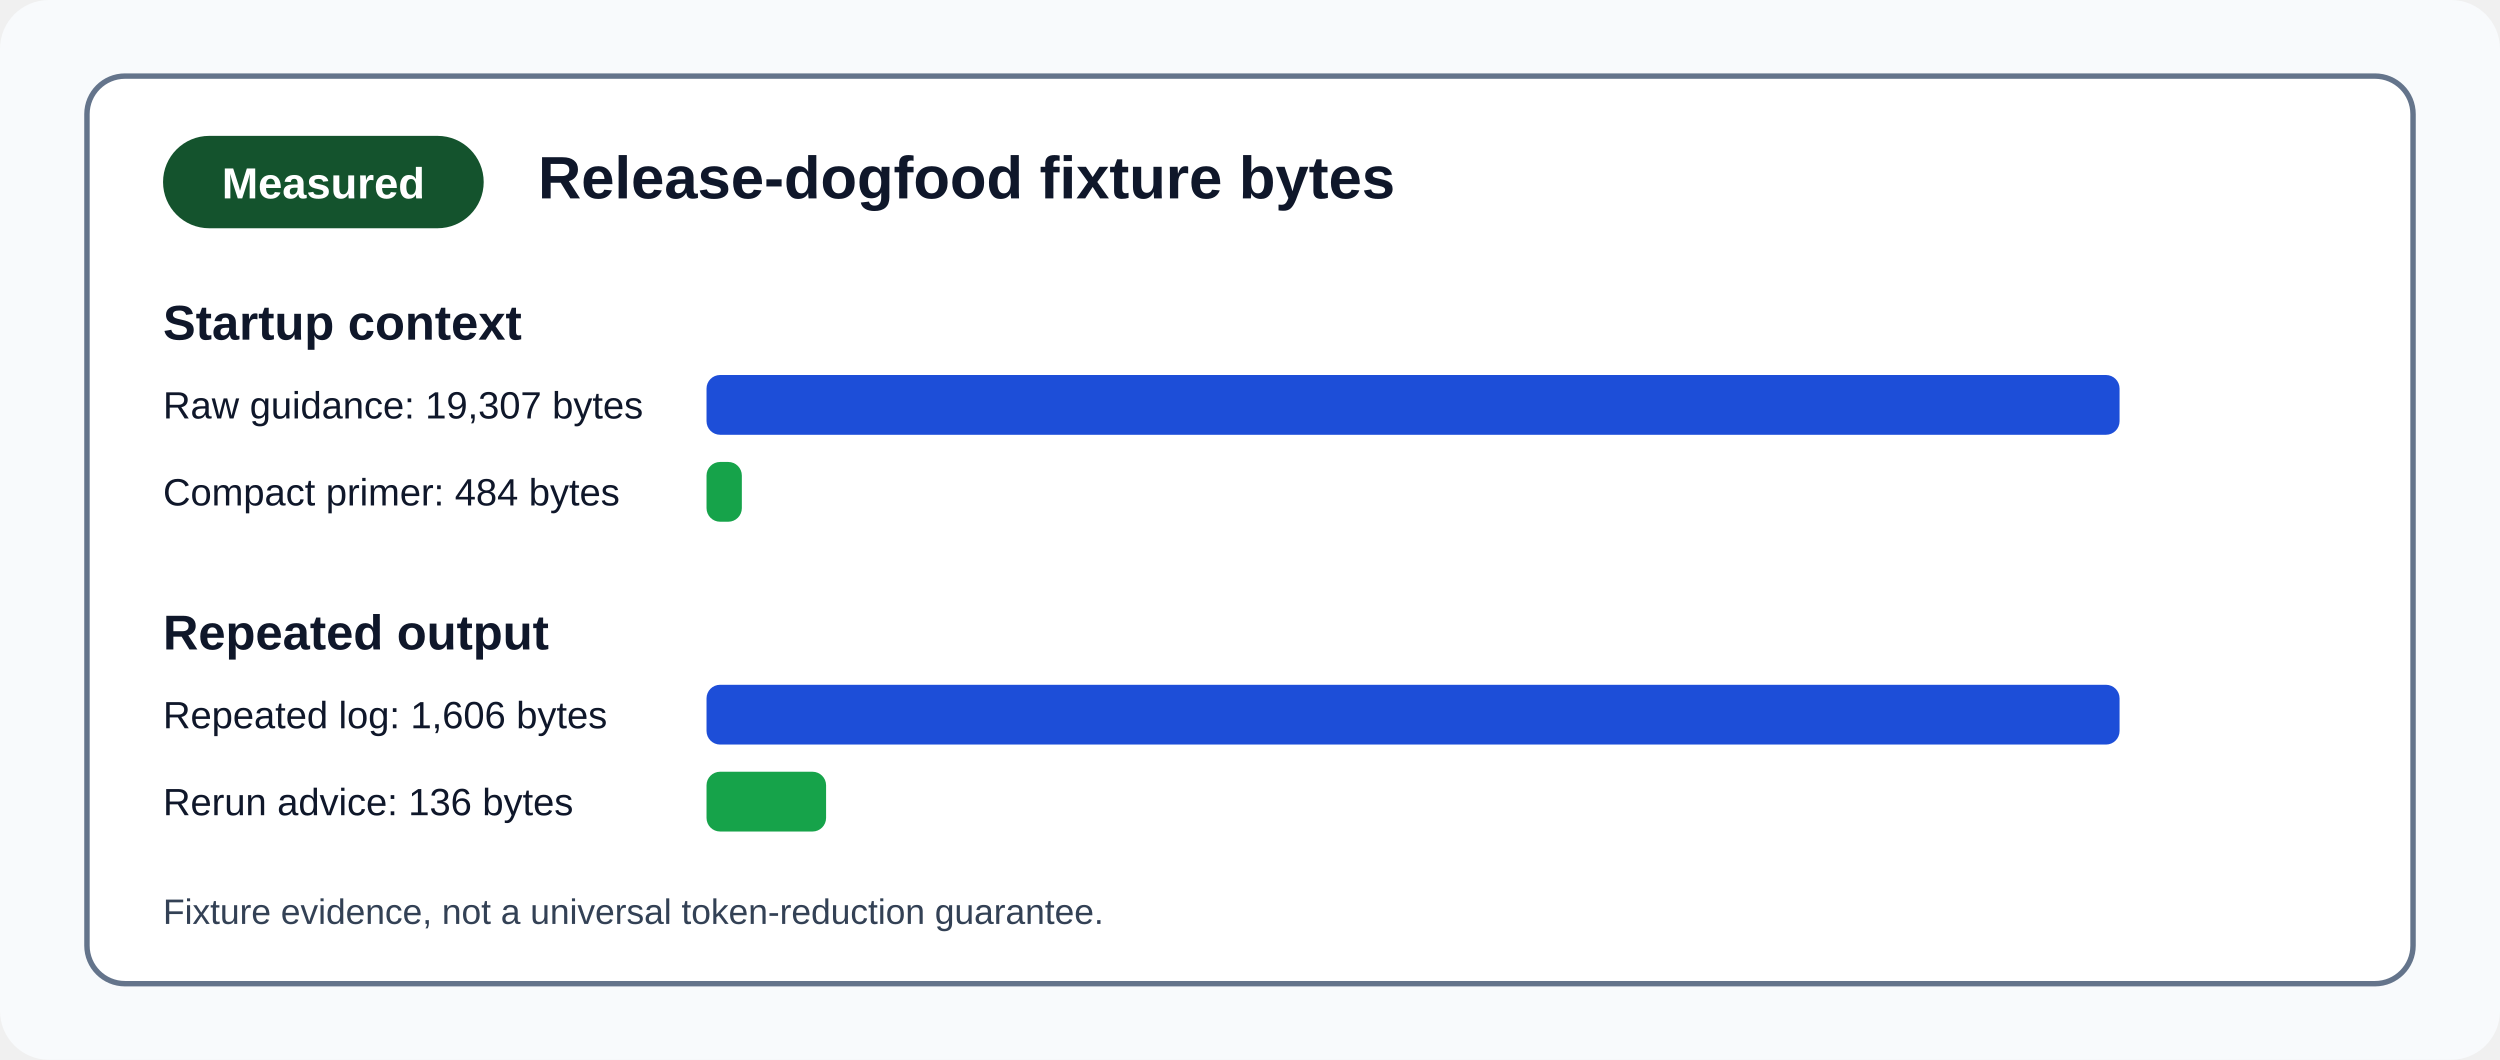
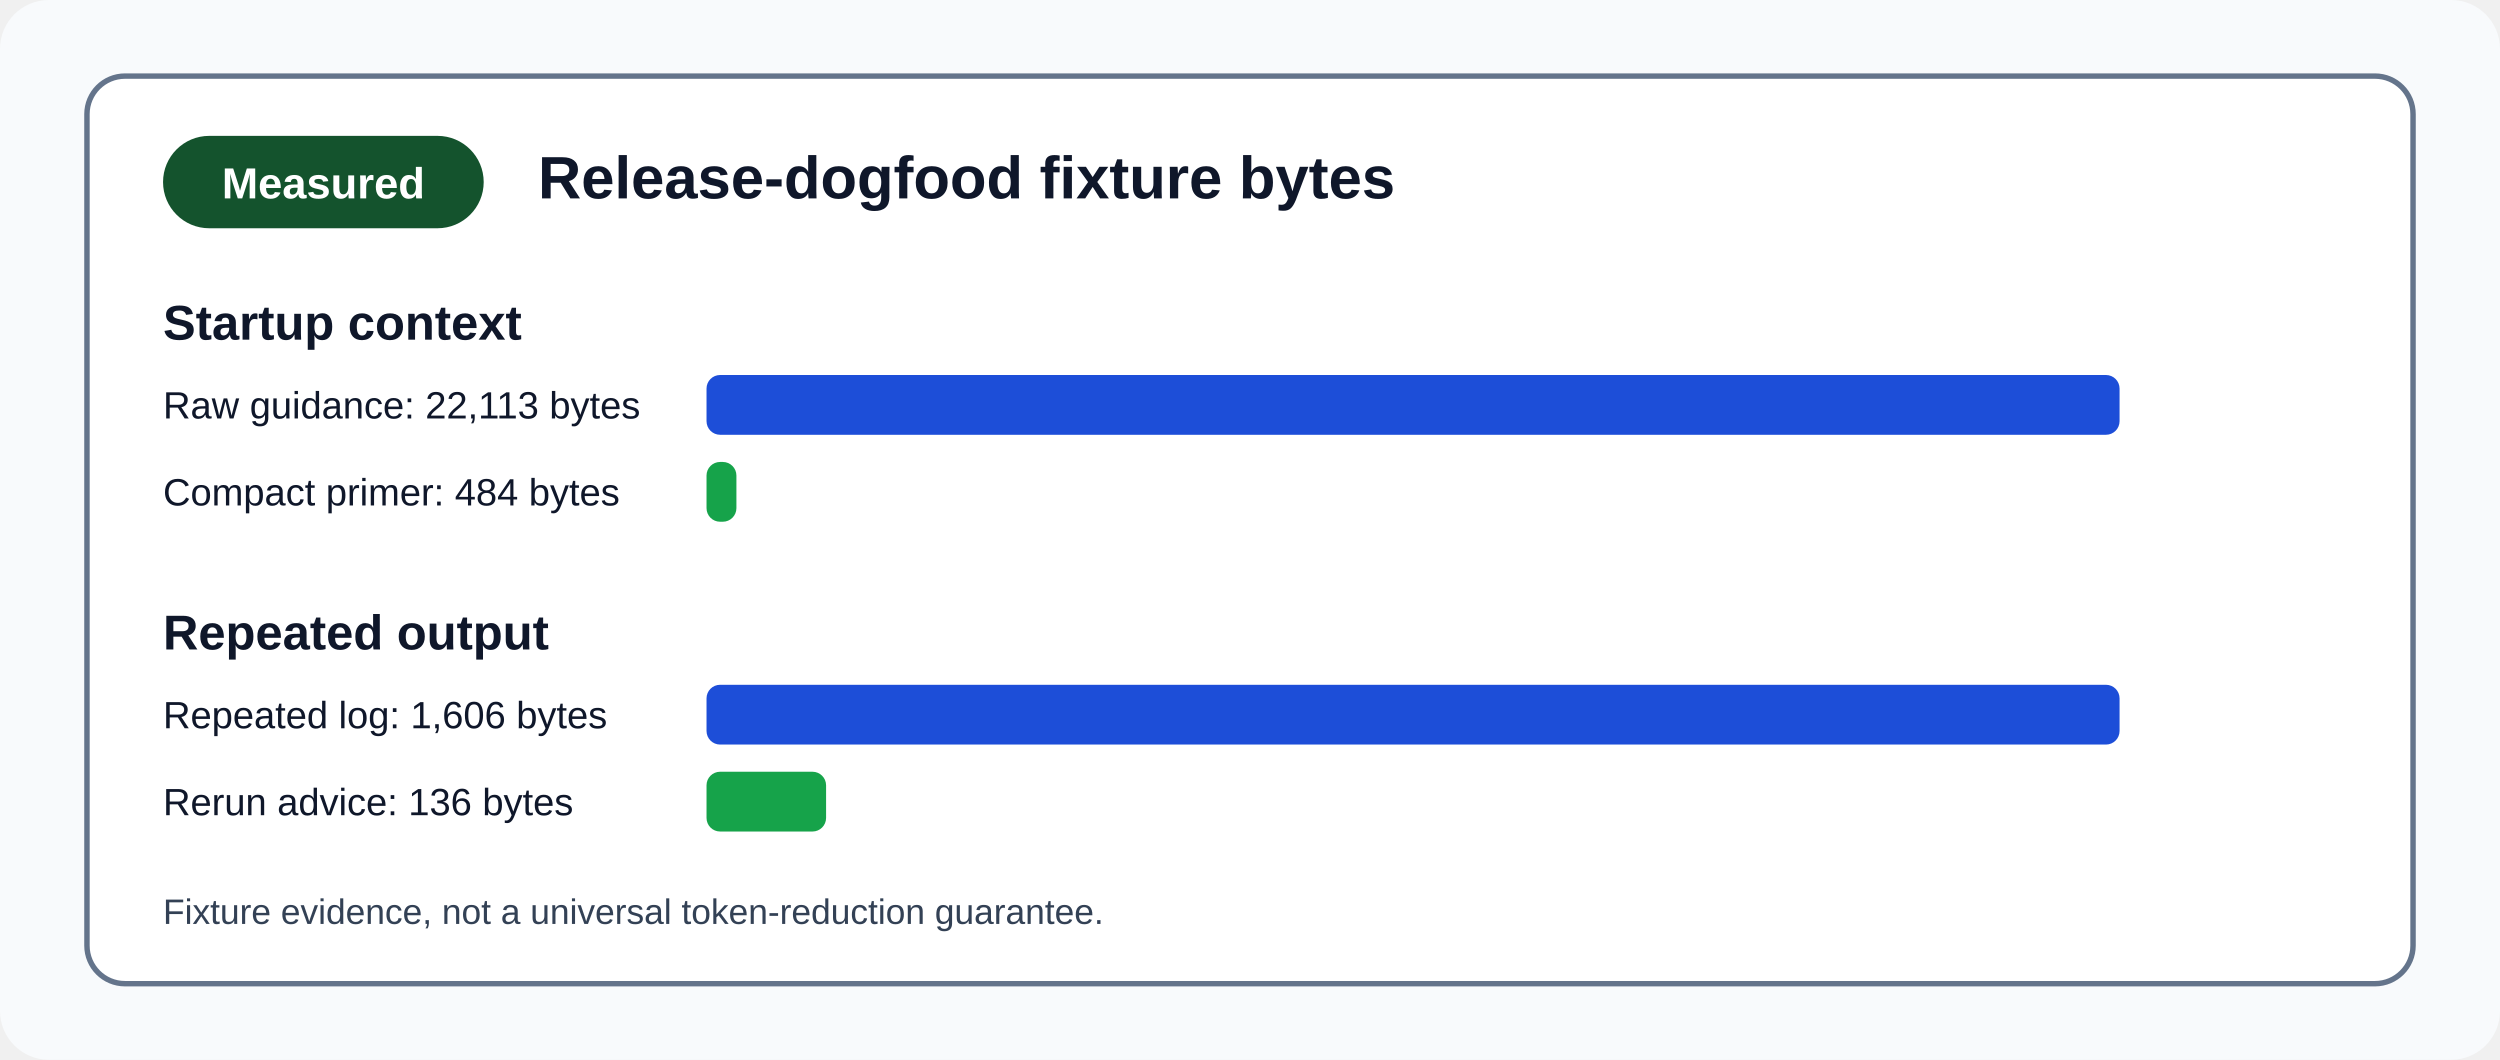
<svg xmlns="http://www.w3.org/2000/svg" width="920" height="390" viewBox="0 0 920 390" role="img" aria-labelledby="title desc">
  <rect width="920" height="390" rx="18" fill="#f8fafc" />
  <rect x="32" y="28" width="856" height="334" rx="14" fill="#ffffff" stroke="#64748b" stroke-width="2" />
  <rect x="60" y="50" width="118" height="34" rx="17" fill="#14532d" />
  <text x="119" y="73" text-anchor="middle" font-family="Arial, sans-serif" font-size="16" font-weight="700" fill="#ffffff">Measured</text>
  <text x="198" y="73" font-family="Arial, sans-serif" font-size="22" font-weight="700" fill="#0f172a">Release-dogfood fixture bytes</text>
  <g font-family="Arial, sans-serif" fill="#0f172a">
    <text x="60" y="125" font-size="18" font-weight="700">Startup context</text>
-     <text x="60" y="154" font-size="14">Raw guidance: 19,307 bytes</text>
+     <text x="60" y="154" font-size="14">Raw guidance: 22,113 bytes</text>
    <rect x="260" y="138" width="520" height="22" rx="5" fill="#1d4ed8" />
    <text x="60" y="186" font-size="14">Compact primer: 484 bytes</text>
-     <rect x="260" y="170" width="13" height="22" rx="5" fill="#16a34a" />
+     <rect x="260" y="170" width="11" height="22" rx="5" fill="#16a34a" />
    <text x="60" y="239" font-size="18" font-weight="700">Repeated output</text>
    <text x="60" y="268" font-size="14">Repeated log: 1,606 bytes</text>
    <rect x="260" y="252" width="520" height="22" rx="5" fill="#1d4ed8" />
    <text x="60" y="300" font-size="14">Rerun advice: 136 bytes</text>
    <rect x="260" y="284" width="44" height="22" rx="5" fill="#16a34a" />
    <text x="60" y="340" font-size="13" fill="#334155">Fixture evidence, not a universal token-reduction guarantee.</text>
  </g>
</svg>
